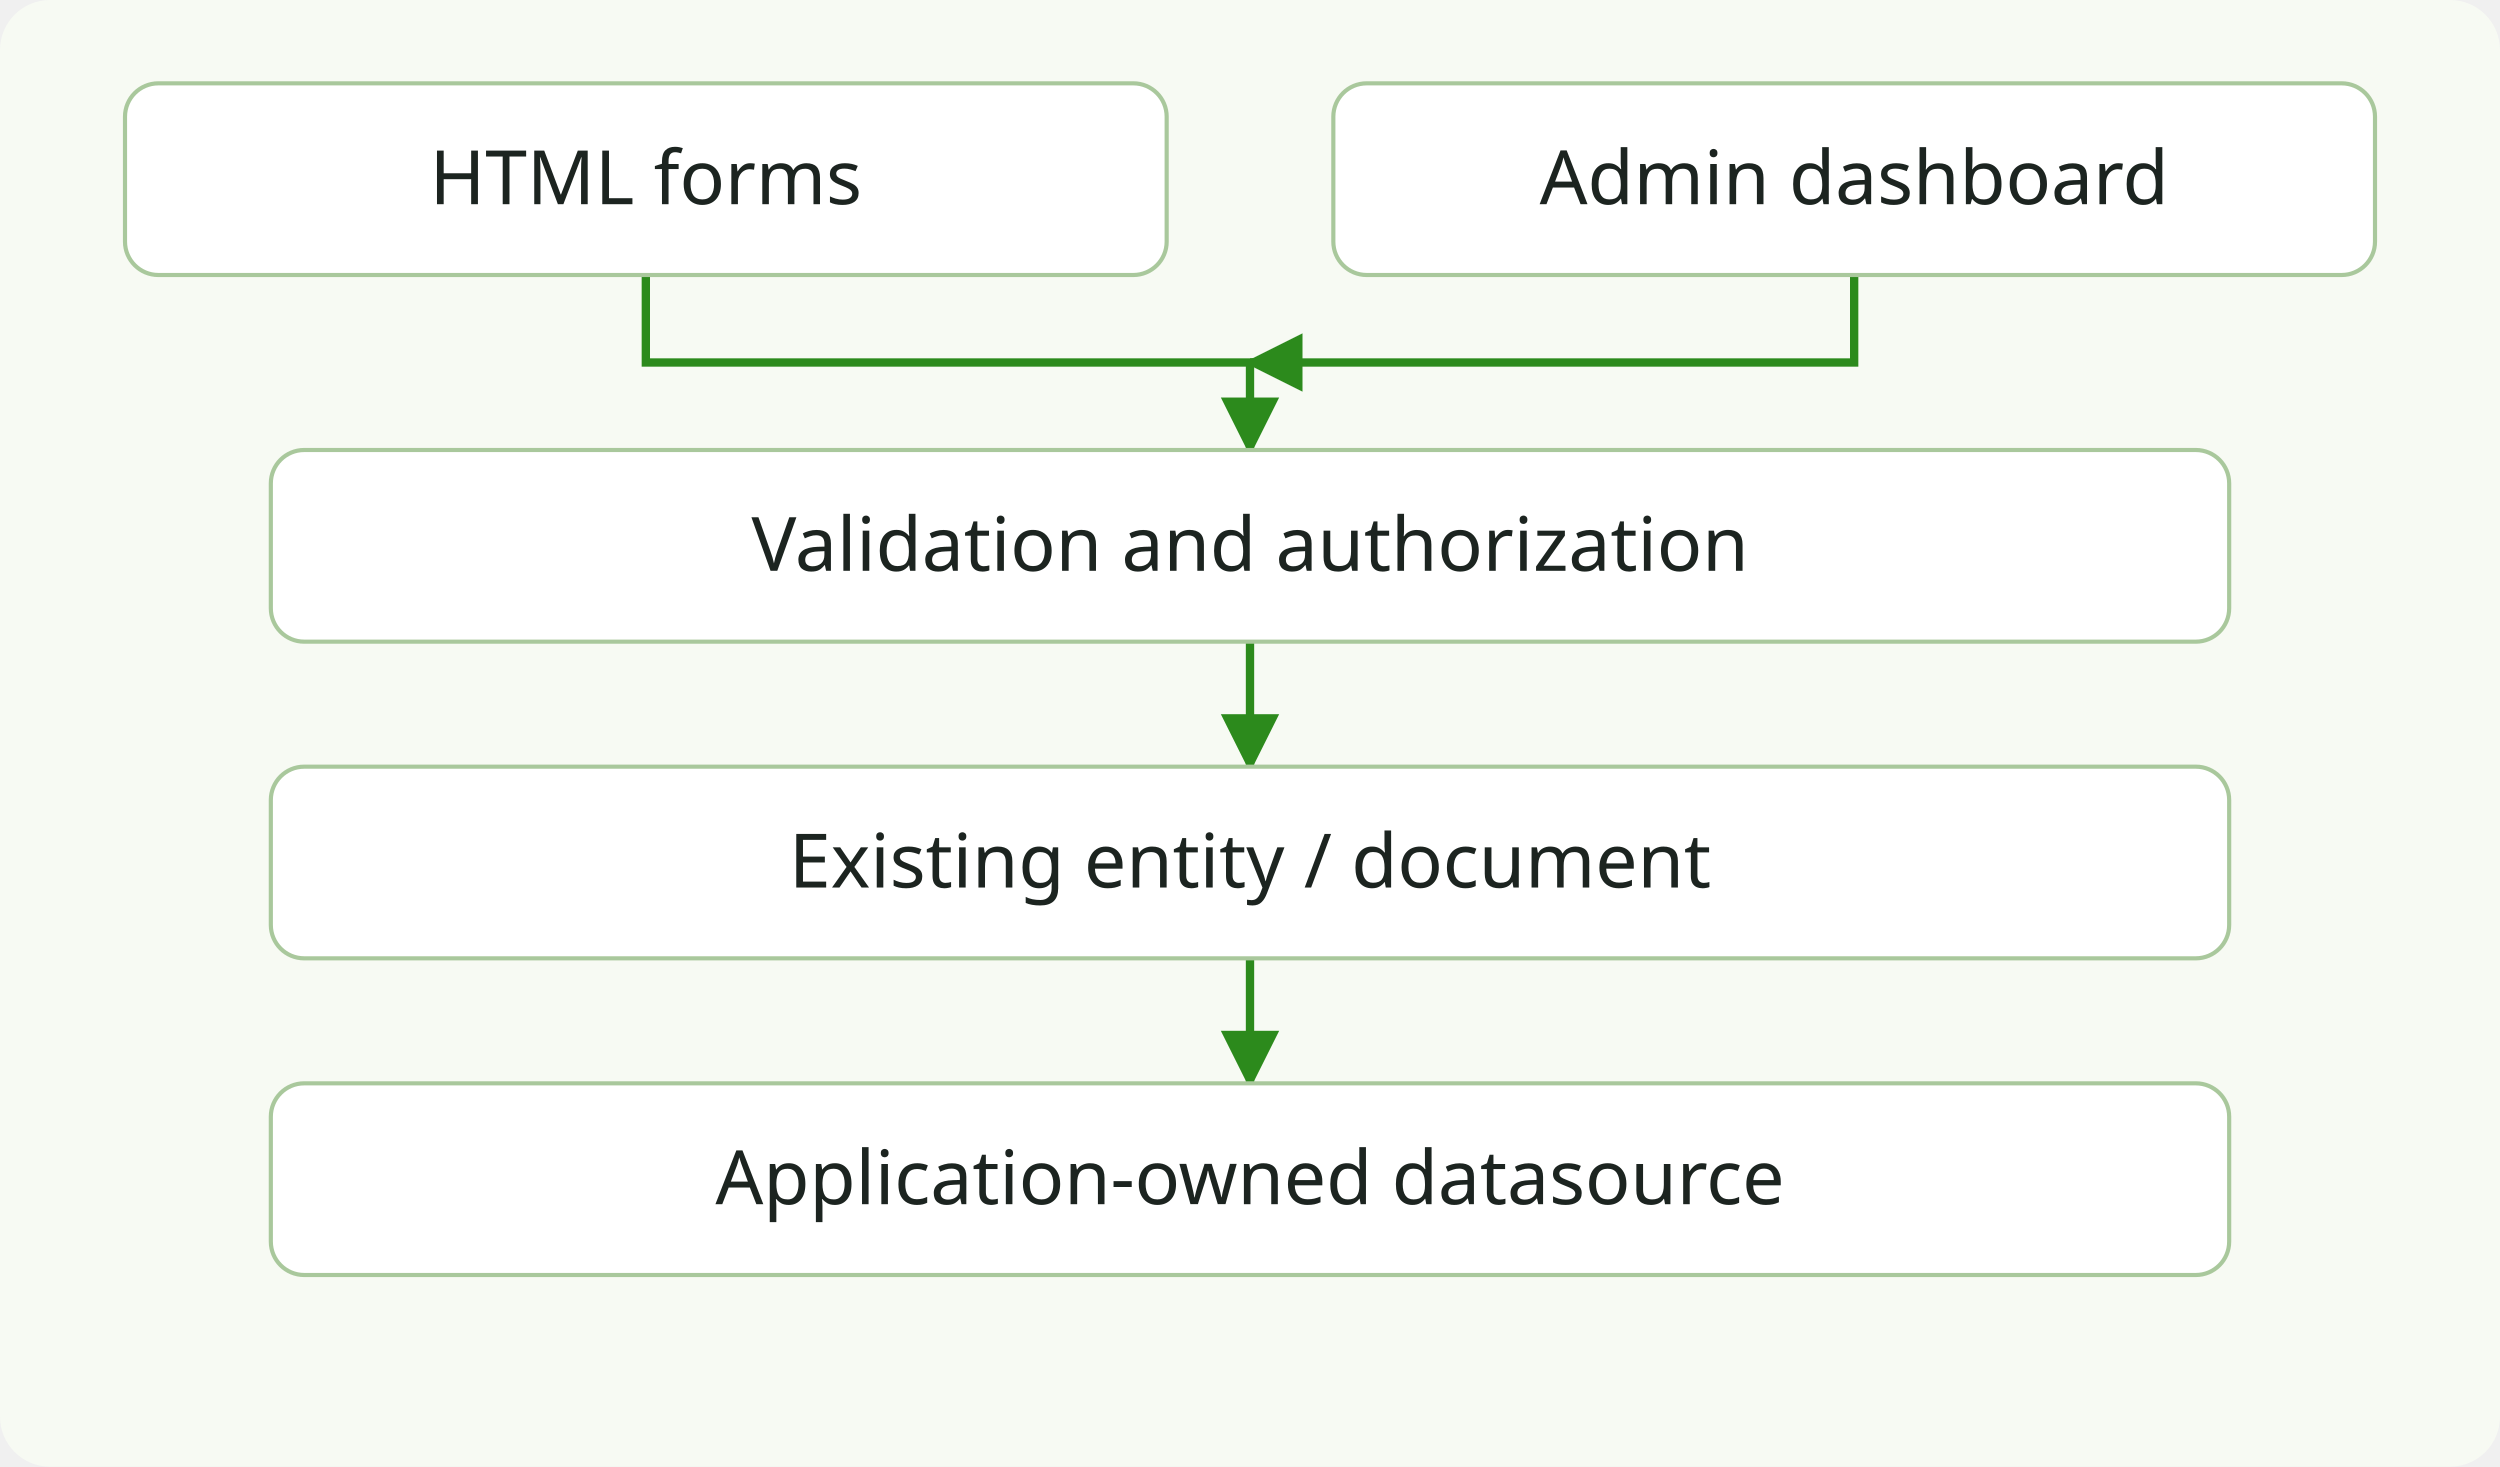
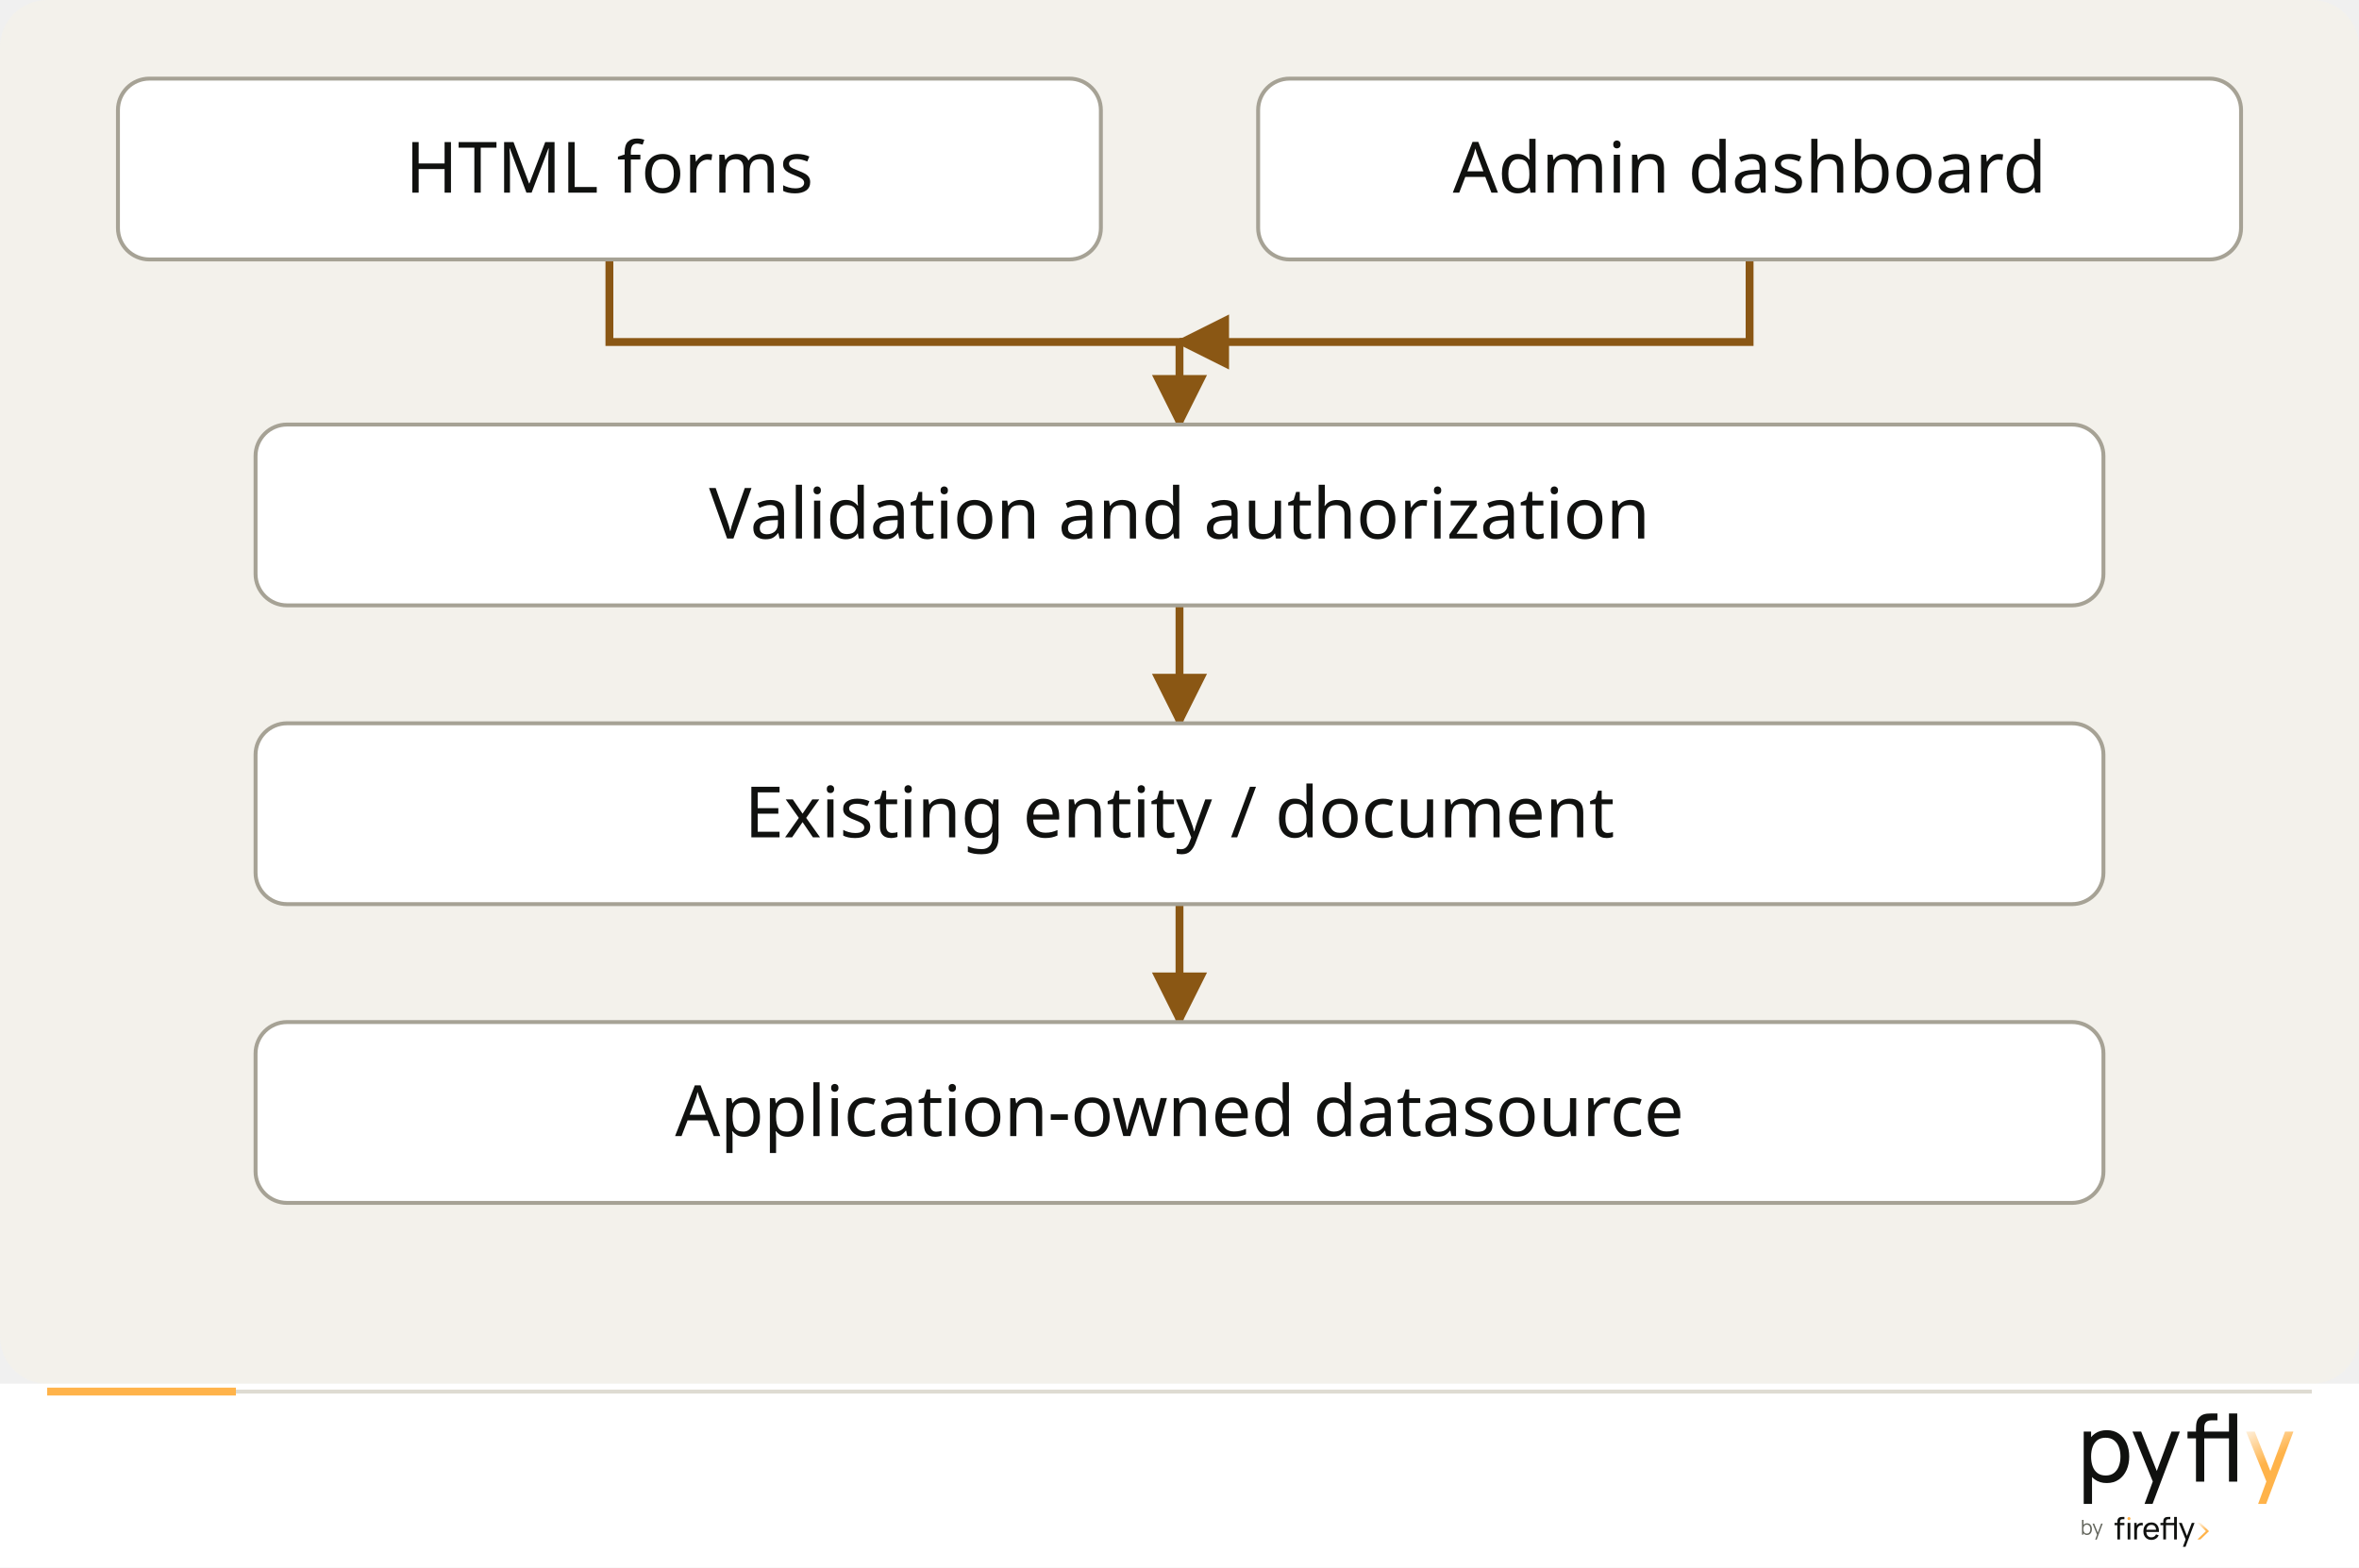
- <svg xmlns="http://www.w3.org/2000/svg" width="600" height="352" viewBox="0 0 600 352" role="img">
+ <svg xmlns="http://www.w3.org/2000/svg" width="600" height="398.8" viewBox="0 0 600 398.8" role="img" data-original-view-box="0 0 600 352">
  <defs>
    <marker id="arrow" viewBox="0 0 10 10" refX="9" refY="5" markerWidth="7" markerHeight="7" orient="auto">
-       <path d="M0 0L10 5L0 10Z" fill="#2c8a1c" />
+       <path d="M0 0L10 5L0 10Z" fill="#8a5714" />
    </marker>
  </defs>
-   <rect width="600" height="352" rx="12" fill="#f7faf3" />
-   <g stroke="#2c8a1c" stroke-width="2" fill="none" marker-end="url(#arrow)">
+   <rect width="600" height="352" rx="12" fill="#f3f1eb" />
+   <g stroke="#8a5714" stroke-width="2" fill="none" marker-end="url(#arrow)">
    <path d="M155 66V87H300V108" />
    <path d="M445 66V87H300" />
    <path d="M300 154V184" />
    <path d="M300 230V260" />
  </g>
-   <rect x="30" y="20" width="250" height="46" rx="8" fill="white" stroke="#a9c89c" />
-   <text x="155.0" y="49" text-anchor="middle" font-family="sans-serif" font-size="18" fill="#1c2420">HTML forms</text>
-   <rect x="320" y="20" width="250" height="46" rx="8" fill="white" stroke="#a9c89c" />
-   <text x="445.0" y="49" text-anchor="middle" font-family="sans-serif" font-size="18" fill="#1c2420">Admin dashboard</text>
-   <rect x="65" y="108" width="470" height="46" rx="8" fill="white" stroke="#a9c89c" />
-   <text x="300.0" y="137" text-anchor="middle" font-family="sans-serif" font-size="18" fill="#1c2420">Validation and authorization</text>
-   <rect x="65" y="184" width="470" height="46" rx="8" fill="white" stroke="#a9c89c" />
-   <text x="300.0" y="213" text-anchor="middle" font-family="sans-serif" font-size="18" fill="#1c2420">Existing entity / document</text>
-   <rect x="65" y="260" width="470" height="46" rx="8" fill="white" stroke="#a9c89c" />
-   <text x="300.0" y="289" text-anchor="middle" font-family="sans-serif" font-size="18" fill="#1c2420">Application-owned datasource</text>
+   <rect x="30" y="20" width="250" height="46" rx="8" fill="white" stroke="#a6a295" />
+   <text x="155.0" y="49" text-anchor="middle" font-family="sans-serif" font-size="18" fill="#10110f">HTML forms</text>
+   <rect x="320" y="20" width="250" height="46" rx="8" fill="white" stroke="#a6a295" />
+   <text x="445.0" y="49" text-anchor="middle" font-family="sans-serif" font-size="18" fill="#10110f">Admin dashboard</text>
+   <rect x="65" y="108" width="470" height="46" rx="8" fill="white" stroke="#a6a295" />
+   <text x="300.0" y="137" text-anchor="middle" font-family="sans-serif" font-size="18" fill="#10110f">Validation and authorization</text>
+   <rect x="65" y="184" width="470" height="46" rx="8" fill="white" stroke="#a6a295" />
+   <text x="300.0" y="213" text-anchor="middle" font-family="sans-serif" font-size="18" fill="#10110f">Existing entity / document</text>
+   <rect x="65" y="260" width="470" height="46" rx="8" fill="white" stroke="#a6a295" />
+   <text x="300.0" y="289" text-anchor="middle" font-family="sans-serif" font-size="18" fill="#10110f">Application-owned datasource</text>
+   <g data-framework-brand="2026-10-08" aria-hidden="true">
+     <rect x="0" y="352" width="600" height="46.8" fill="#ffffff" />
+     <path d="M12 354H588" stroke="#dedbd2" stroke-width="1" />
+     <path d="M12 354H60" stroke="#ffb34a" stroke-width="2" />
+     <svg width="63.03" height="40.8" viewBox="0 0 373.88 242" x="524.97" y="355.0" aria-hidden="true">
+       <g fill="#10110f" transform="translate(20 130) scale(0.07 -0.07)">
+         <g transform="translate(0 0)">
+           <path d="M636 -30Q484 -30 380 46Q346 70 318 100L318 -480L139 -480L139 1080L298 1080L298 960Q334 1003 381 1036Q485 1110 637 1110Q787 1110 895.5 1035.5Q1004 961 1062 832Q1120 703 1120 541Q1120 379 1062 250Q1004 121 895.5 45.5Q787 -30 636 -30ZM614 133Q721 133 791 187Q861 241 896 333.5Q931 426 931 541Q931 655 896.5 747Q862 839 790.5 893Q719 947 609 947Q504 947 435 895.5Q366 844 332 752.5Q298 661 298 541Q298 423 331.5 330.5Q365 238 435 185.5Q505 133 614 133Z" />
+         </g>
+         <g transform="translate(1160 0)">
+           <path d="M290 -480L468 4L30 1080L217 1080L554 230L870 1080L1051 1080L463 -480Z" />
+         </g>
+         <g transform="translate(2316 0)">
+           <path d="M243 0L243 933L60 933L60 1080L243 1080L243 1139Q243 1181 247 1224.5Q251 1268 265 1309.5Q279 1351 311 1386Q348 1427 392 1444.5Q436 1462 481.5 1466Q527 1470 568 1470L705 1470L705 1322L578 1322Q499 1322 460 1283.5Q421 1245 421 1167L421 1080L954 1080L954 1470L1132 1470L1132 0L954 0L954 933L421 933L421 0Z" />
+         </g>
+         <g transform="translate(3608 0)">
+           <g data-family-terminal="trail-y">
+             <defs>
+               <linearGradient id="brand-6f137bb992-logo-family-pyfly-20-130-140" gradientUnits="userSpaceOnUse" x1="30" y1="1080" x2="554" y2="230">
+                 <stop offset="0" stop-color="#ffb34a" stop-opacity="0.2" />
+                 <stop offset="0.8" stop-color="#ffb34a" stop-opacity="1" />
+               </linearGradient>
+             </defs>
+             <path d="M290 -480L468 4L30 1080L217 1080L554 230L870 1080L1051 1080L463 -480Z" fill="url(#brand-6f137bb992-logo-family-pyfly-20-130-140)" />
+           </g>
+         </g>
+       </g>
+       <g fill="#62645b" transform="translate(25 210) scale(0.0155 -0.0155)">
+         <path d="M625 -30Q476 -30 373 46Q314 89 271 150L271 0L139 0L139 1440L287 1440L287 953Q325 1001 375 1036Q479 1110 631 1110Q779 1110 885 1035Q991 960 1047.5 831Q1104 702 1104 541Q1104 379 1047 250Q990 121 883 45.5Q776 -30 625 -30ZM610 107Q723 107 798 164Q873 221 910.5 319.5Q948 418 948 541Q948 663 911 761Q874 859 798.5 916Q723 973 607 973Q494 973 419.5 918Q345 863 308 765.5Q271 668 271 541Q271 416 308 317.5Q345 219 420 163Q495 107 610 107Z" transform="translate(0 0)" />
+         <path d="M294 -480L472 3L33 1080L189 1080L544 192L871 1080L1021 1080L441 -480Z" transform="translate(1131 0)" />
+       </g>
+       <svg x="76" y="183" width="143" height="45.48" viewBox="5 -148 619.4 197">
+         <defs>
+           <linearGradient id="brand-6f137bb992-logo-firefly-trail" gradientUnits="userSpaceOnUse" x1="567.4" y1="-108" x2="623.4" y2="-54">
+             <stop offset="0" stop-color="#ffb34a" stop-opacity="0.2" />
+             <stop offset="0.8" stop-color="#ffb34a" stop-opacity="1" />
+           </linearGradient>
+         </defs>
+         <path d="M24.3 0L24.3 -93.3L6 -93.3L6 -108L24.3 -108L24.3 -113.9Q24.3 -118.1 24.7 -122.45Q25.1 -126.8 26.5 -130.95Q27.9 -135.1 31.1 -138.6Q34.8 -142.7 39.2 -144.45Q43.6 -146.2 48.15 -146.6Q52.7 -147 56.8 -147L70.5 -147L70.5 -132.2L57.8 -132.2Q49.9 -132.2 46 -128.35Q42.1 -124.5 42.1 -116.7L42.1 -108L70.5 -108L70.5 -93.3L42.1 -93.3L42.1 0ZM91.5 0L91.5 -108L109.3 -108L109.3 0ZM134.8 0L134.8 -108L150.7 -108L150.7 -90.8Q151.8 -92.7 153.1 -94.5Q156.1 -98.7 159.9 -101.4Q164.1 -104.8 169.4 -106.6Q174.7 -108.4 180.2 -108.75Q185.7 -109.1 190.5 -108L190.5 -91.3Q184.9 -92.8 178.2 -92.1Q171.5 -91.4 165.8 -87.2Q160.6 -83.5 157.75 -78.2Q154.9 -72.9 153.8 -66.75Q152.7 -60.6 152.7 -54.2L152.7 0ZM247.3 3Q231.4 3 219.55 -4.05Q207.7 -11.1 201.1 -23.75Q194.5 -36.4 194.5 -53.3Q194.5 -71 201 -83.95Q207.5 -96.9 219.15 -103.95Q230.8 -111 246.5 -111Q262.8 -111 274.25 -103.5Q285.7 -96 291.45 -82.1Q297.2 -68.2 296.4 -49L213.6 -49Q214.6 -33.5 222 -24.4Q230.6 -13.9 246.5 -13.9Q257.2 -13.9 265.1 -18.8Q273 -23.7 277.5 -32.9L294.6 -27Q288.3 -12.7 275.65 -4.85Q263 3 247.3 3ZM277.9 -63.3Q276.5 -77.4 270.3 -85.2Q262.5 -95 247.1 -95Q230.6 -95 222 -84.4Q215.5 -76.4 213.9 -63.3ZM324.4 0L324.4 -93.3L306.1 -93.3L306.1 -108L324.4 -108L324.4 -113.9Q324.4 -118.1 324.8 -122.45Q325.2 -126.8 326.6 -130.95Q328 -135.1 331.2 -138.6Q334.9 -142.7 339.3 -144.45Q343.7 -146.2 348.25 -146.6Q352.8 -147 356.9 -147L370.6 -147L370.6 -132.2L357.9 -132.2Q350 -132.2 346.1 -128.35Q342.2 -124.5 342.2 -116.7L342.2 -108L395.5 -108L395.5 -147L413.3 -147L413.3 0L395.5 0L395.5 -93.3L342.2 -93.3L342.2 0ZM452.8 48L470.6 -0.4L426.8 -108L445.5 -108L479.2 -23L510.8 -108L528.9 -108L470.1 48Z" fill="#10110f" />
+         <circle cx="100.4" cy="-136.3" r="9.97" fill="#ffb34a" />
+         <path d="M567.4 -108L623.4 -54L603.4 -54L547.4 -108Z" fill="url(#brand-6f137bb992-logo-firefly-trail)" />
+         <path d="M623.4 -54L567.4 0L547.4 0L603.4 -54Z" fill="#ffb34a" />
+       </svg>
+     </svg>
+   </g>
</svg>
